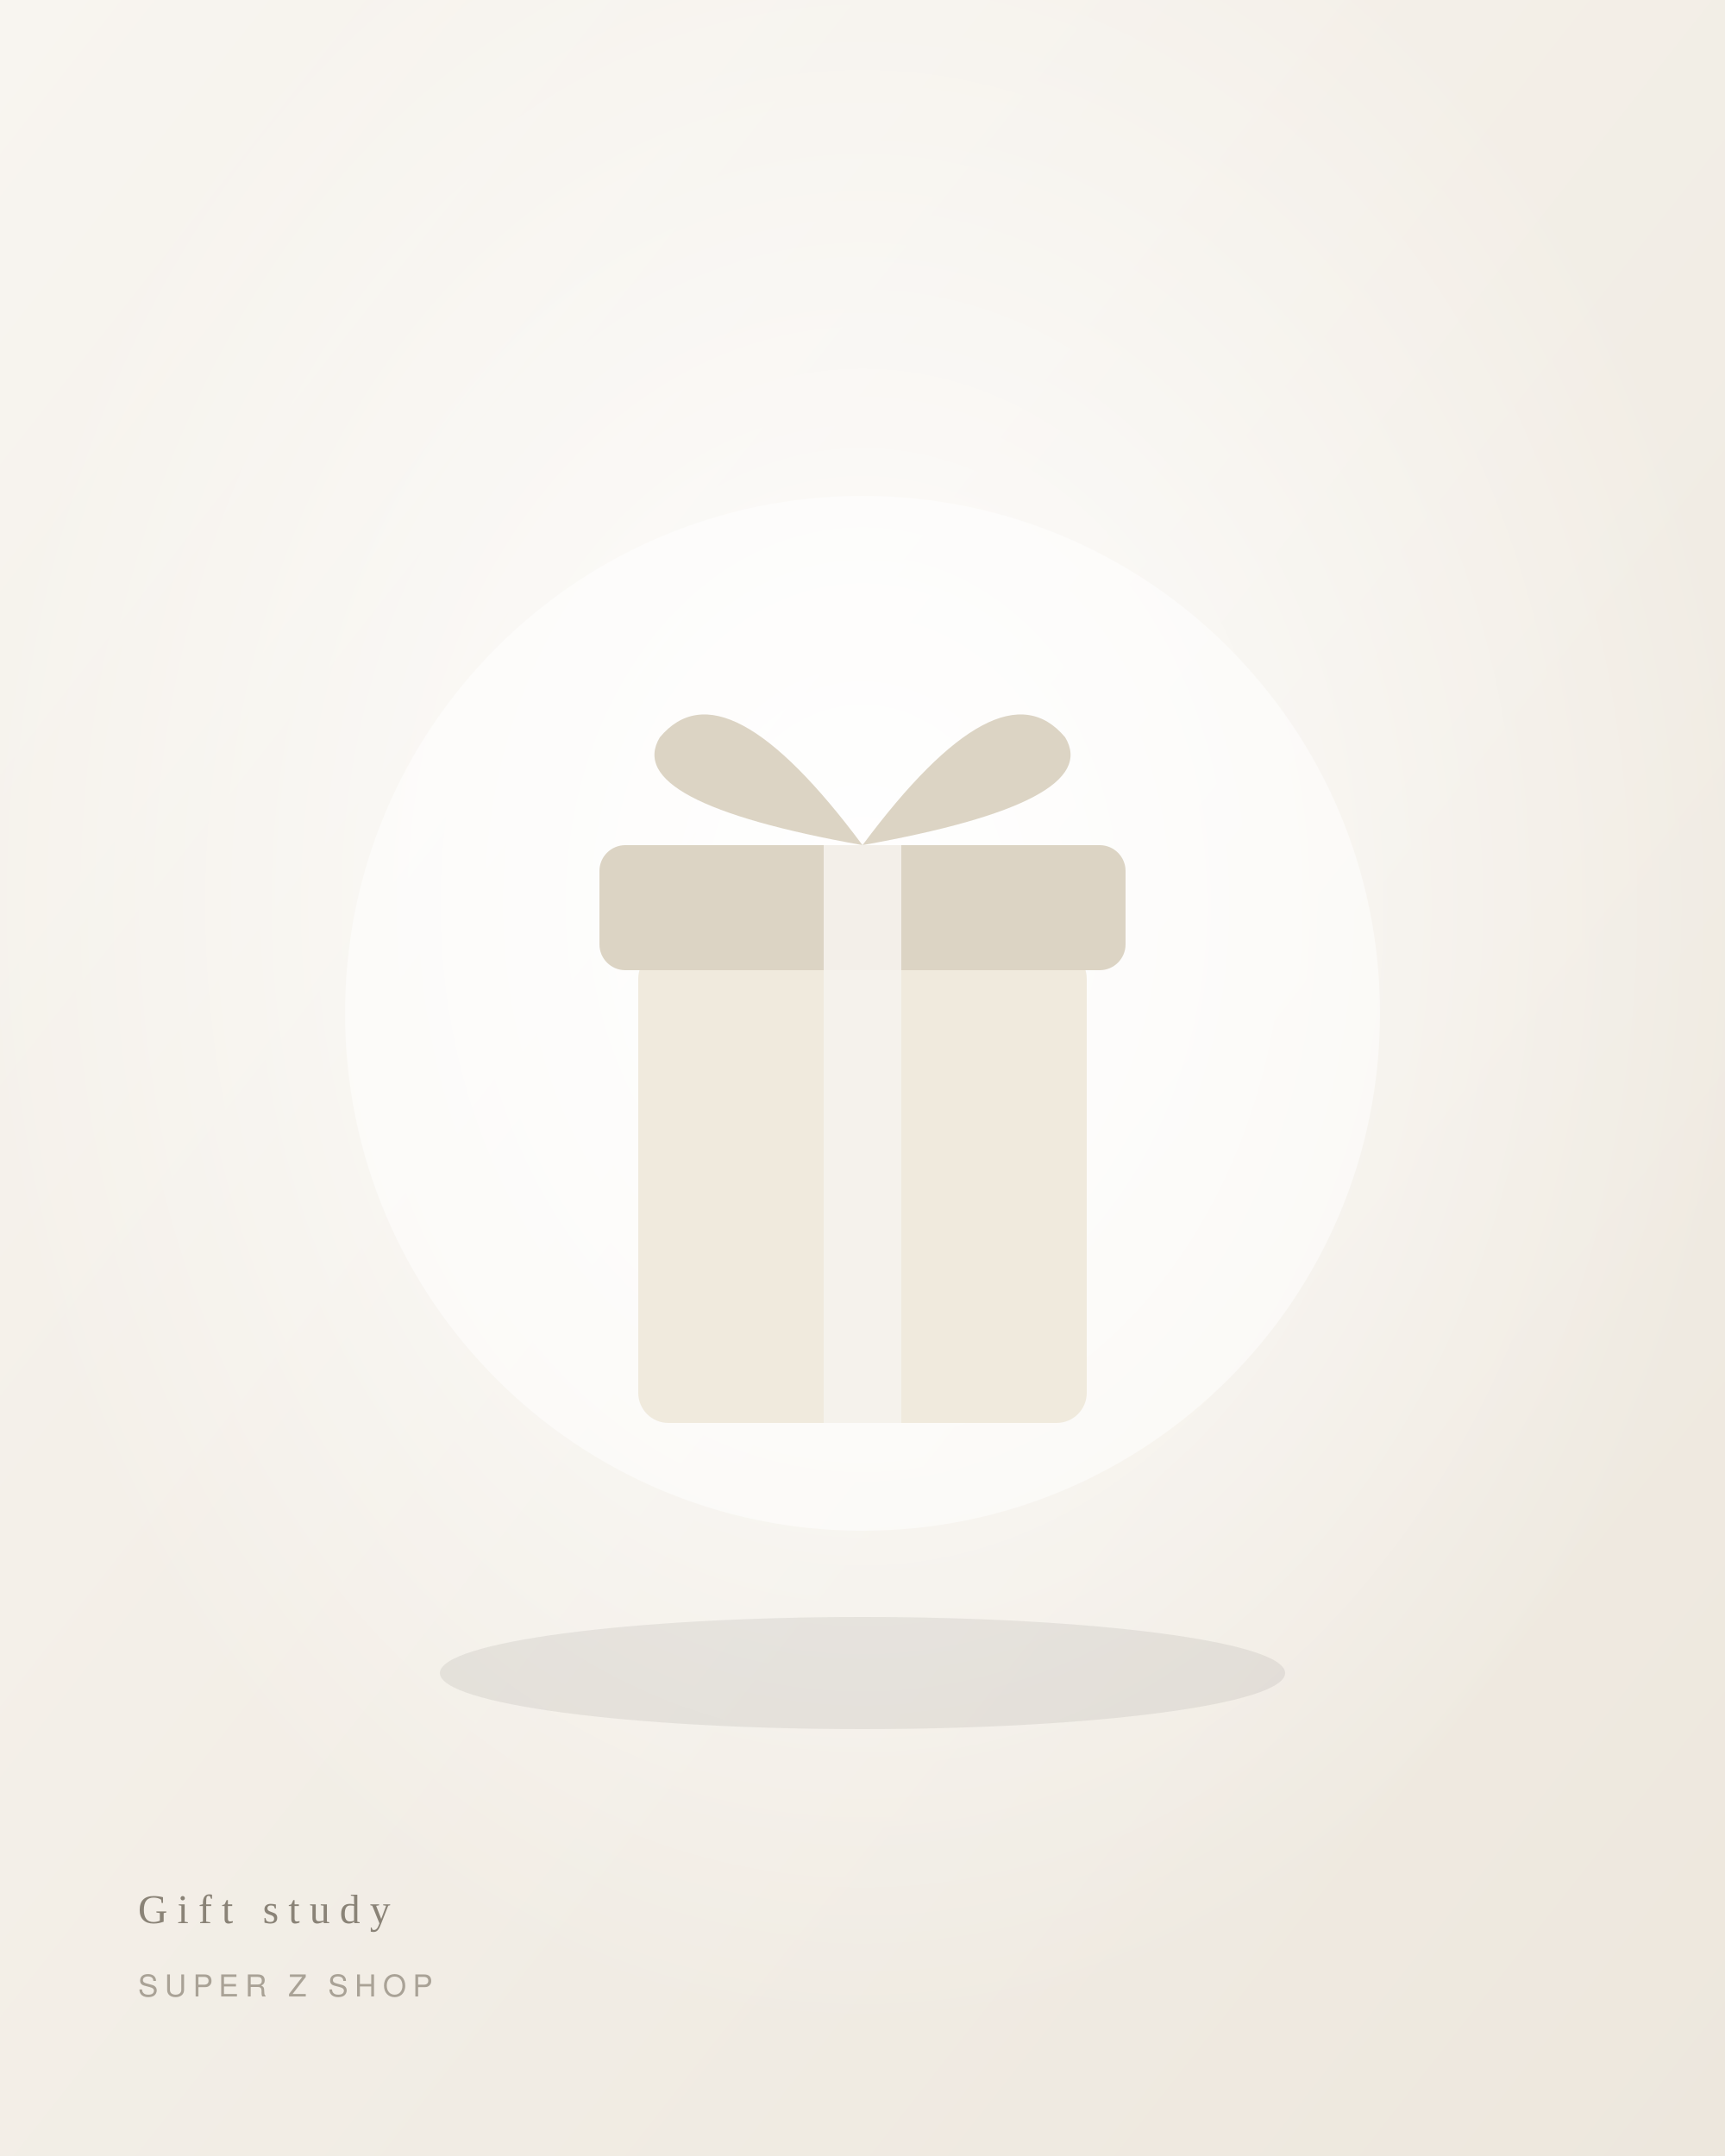
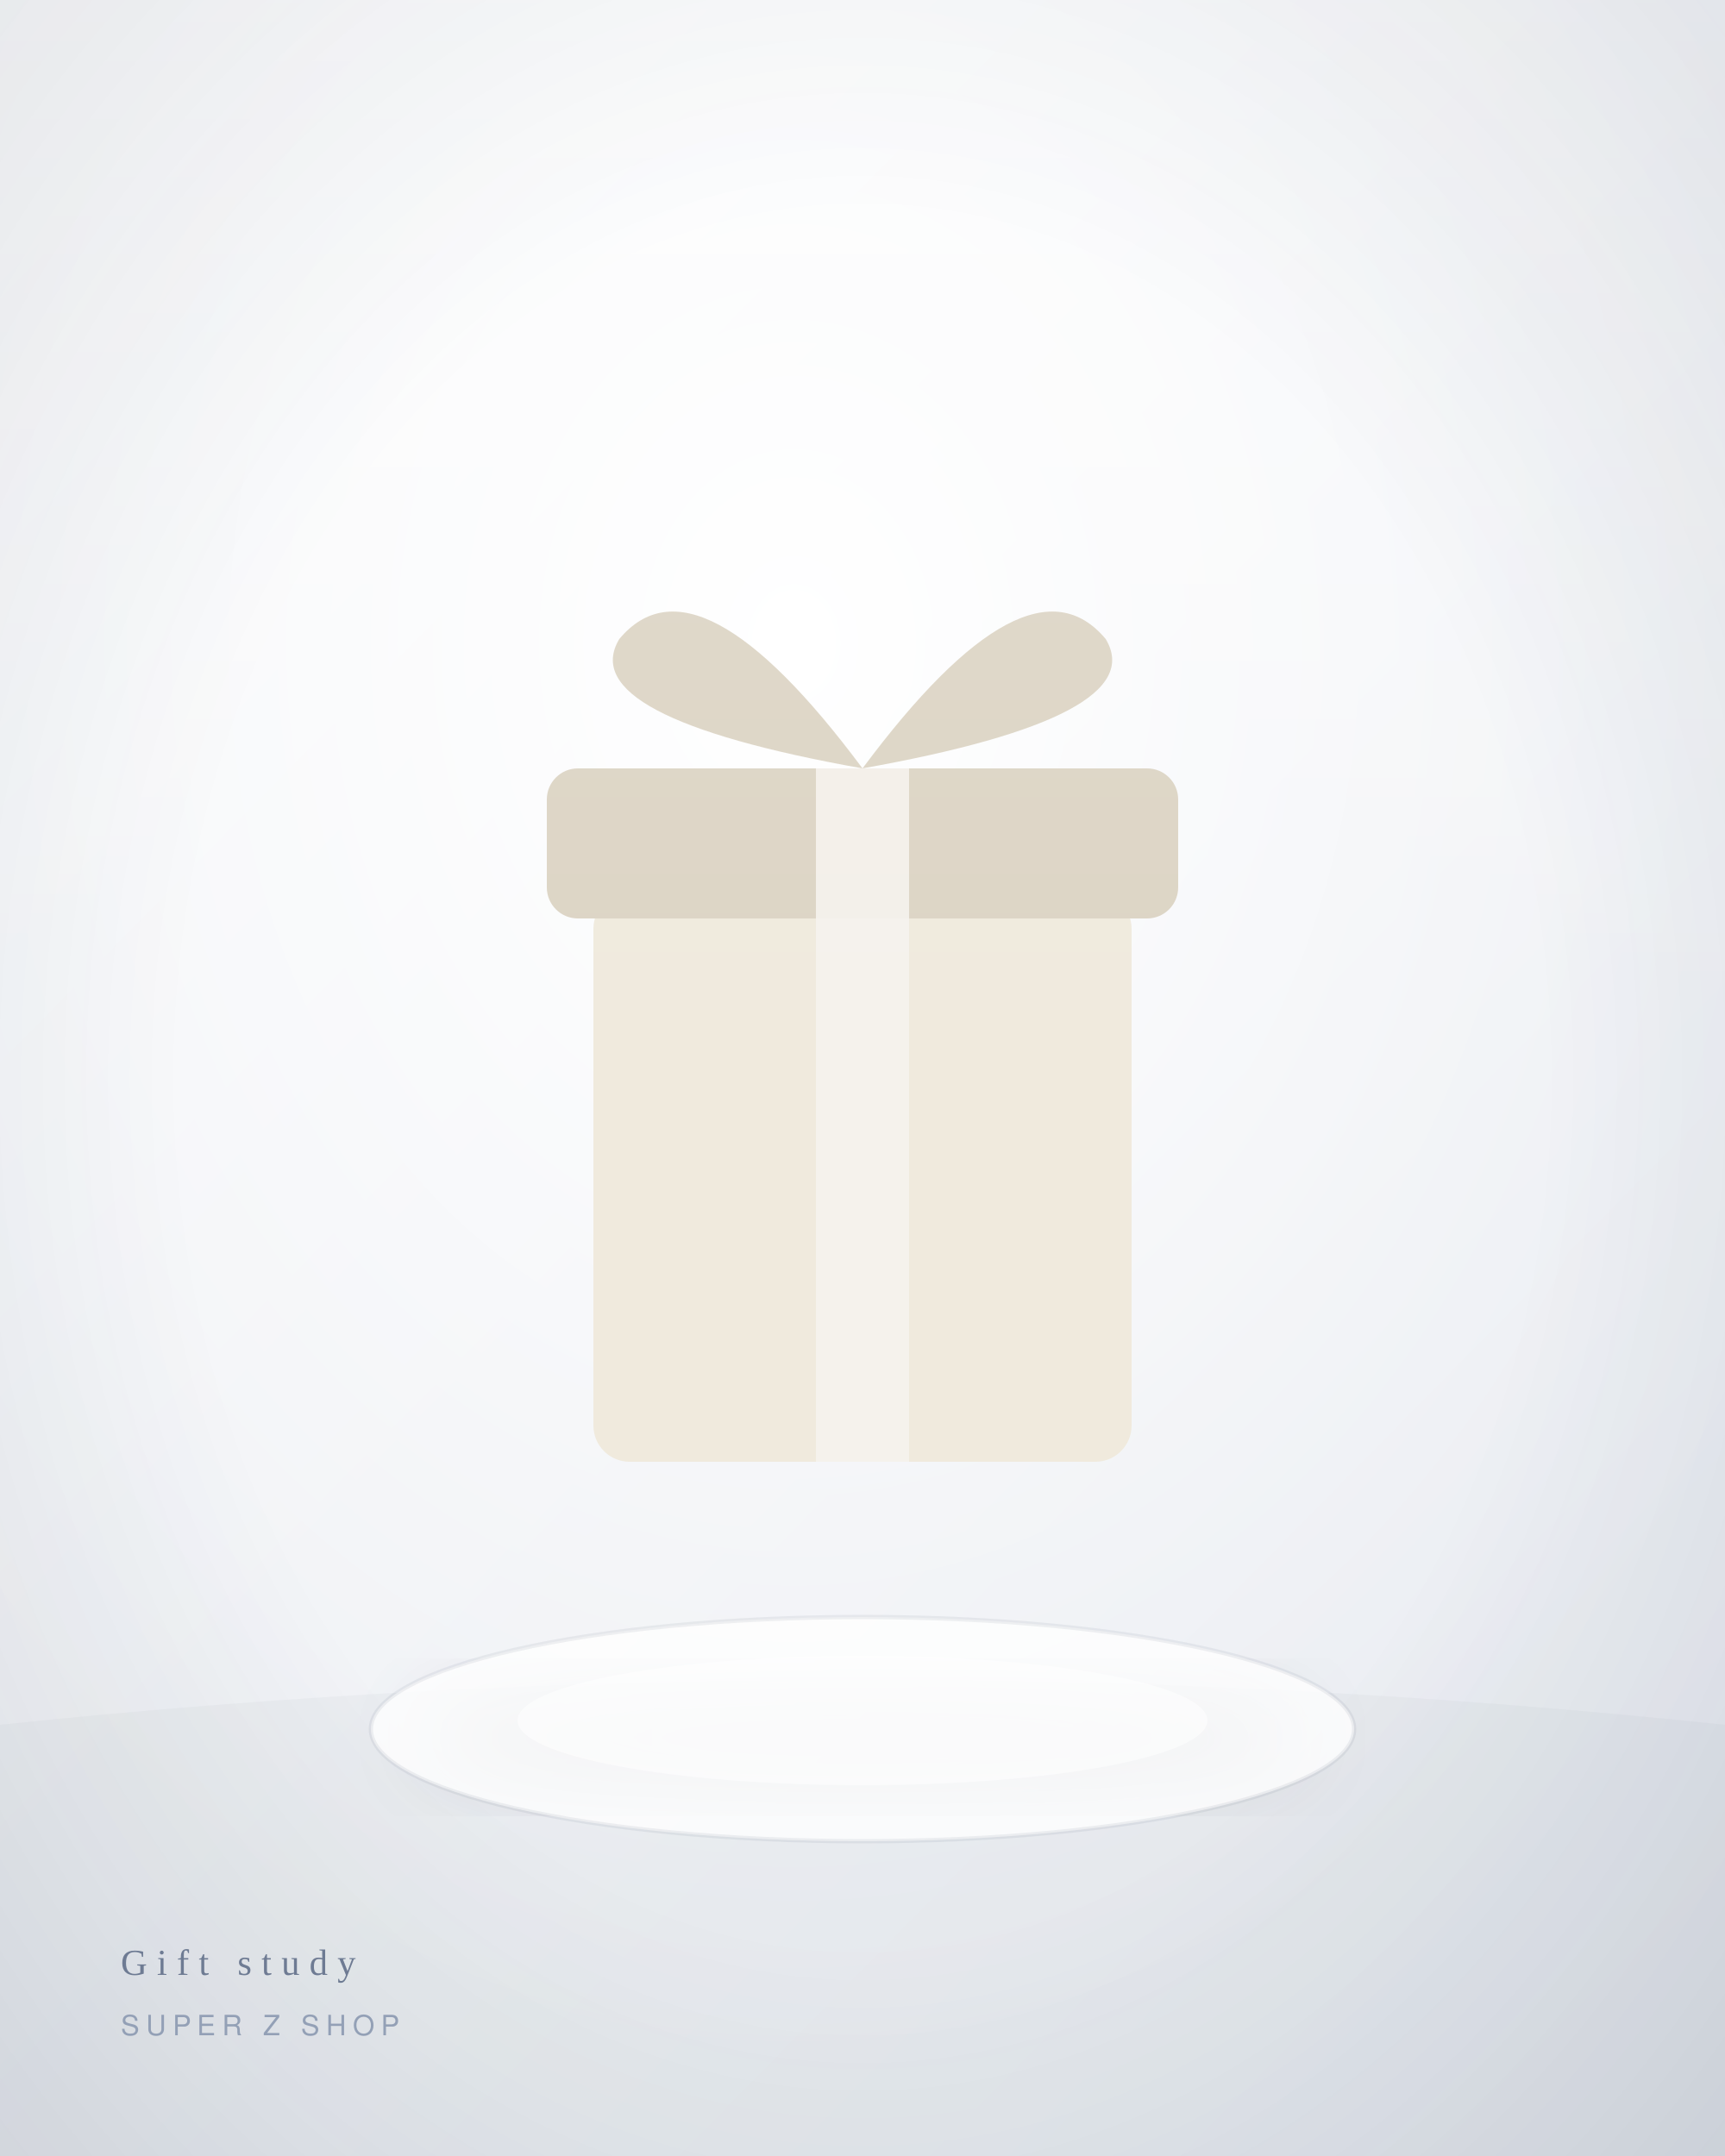
<svg xmlns="http://www.w3.org/2000/svg" viewBox="0 0 800 1000" width="800" height="1000" role="img" aria-label="Gift Mug with Coaster — studio illustration">
  <defs>
-     <linearGradient id="bg" x1="0" y1="0" x2="1" y2="1">
-       <stop offset="0" stop-color="#F8F5F0" />
-       <stop offset="1" stop-color="#EDE7DD" />
+     <linearGradient id="bg" x1="0.1" y1="0" x2="0.9" y2="1">
+       <stop offset="0" stop-color="#F7F8FA" />
+       <stop offset="1" stop-color="#E7EAF0" />
    </linearGradient>
-     <radialGradient id="glow" cx="50%" cy="42%" r="52%">
-       <stop offset="0" stop-color="#FFFFFF" stop-opacity=".95" />
+     <radialGradient id="spot" cx="46%" cy="30%" r="66%">
+       <stop offset="0" stop-color="#FFFFFF" stop-opacity="1" />
+       <stop offset="0.55" stop-color="#FFFFFF" stop-opacity=".45" />
      <stop offset="1" stop-color="#FFFFFF" stop-opacity="0" />
    </radialGradient>
+     <radialGradient id="vig" cx="50%" cy="50%" r="72%">
+       <stop offset="0.55" stop-color="#0B1B33" stop-opacity="0" />
+       <stop offset="1" stop-color="#0B1B33" stop-opacity=".10" />
+     </radialGradient>
+     <linearGradient id="sheen" x1="0" y1="0" x2="0" y2="1">
+       <stop offset="0" stop-color="#FFFFFF" stop-opacity=".22" />
+       <stop offset="0.5" stop-color="#FFFFFF" stop-opacity="0" />
+     </linearGradient>
+     <filter id="soft" x="-20%" y="-20%" width="140%" height="140%">
+       <feGaussianBlur stdDeviation="18" />
+     </filter>
  </defs>
  <rect width="800" height="1000" fill="url(#bg)" />
-   <rect width="800" height="1000" fill="url(#glow)" />
-   <circle cx="400" cy="470" r="240" fill="#FFFFFF" opacity=".5" />
-   <ellipse cx="400" cy="776" rx="196" ry="26" fill="#000000" opacity=".07" />
-   <g>
+   <rect width="800" height="1000" fill="url(#spot)" />
+   <rect width="800" height="1000" fill="url(#vig)" />
+   <path d="M0 800 Q400 758 800 800 L800 1000 L0 1000 Z" fill="#0B1B33" opacity=".03" />
+   <ellipse cx="400" cy="806" rx="204" ry="26" fill="#0B1B33" opacity=".18" filter="url(#soft)" />
+   <ellipse cx="400" cy="802" rx="228" ry="52" fill="#FFFFFF" opacity=".8" />
+   <ellipse cx="400" cy="802" rx="228" ry="52" fill="none" stroke="#0B1B33" stroke-opacity=".06" stroke-width="2" />
+   <ellipse cx="400" cy="798" rx="160" ry="30" fill="#FFFFFF" opacity=".55" />
+   <g transform="translate(400 486) scale(1.2) translate(-400 -500)">
    <rect x="296" y="440" width="208" height="220" rx="14" fill="#F0EADD" />
    <rect x="278" y="392" width="244" height="58" rx="12" fill="#DCD4C4" />
    <rect x="382" y="392" width="36" height="268" fill="#F6F3EE" opacity=".88" />
    <path d="M400 392 Q336 306 306 342 Q288 372 400 392" fill="#DCD4C4" />
    <path d="M400 392 Q464 306 494 342 Q512 372 400 392" fill="#DCD4C4" />
  </g>
-   <text x="64" y="892" font-family="Georgia, 'Times New Roman', serif" font-size="19" letter-spacing="4.5" fill="#8A8377">Gift study</text>
-   <text x="64" y="926" font-family="Helvetica, Arial, sans-serif" font-size="14" letter-spacing="3" fill="#A9A296">SUPER Z SHOP</text>
+   <rect width="800" height="1000" fill="url(#sheen)" />
+   <text x="56" y="916" font-family="Georgia, 'Times New Roman', serif" font-size="17" letter-spacing="4.5" fill="#6E7B93">Gift study</text>
+   <text x="56" y="944" font-family="Helvetica, Arial, sans-serif" font-size="13" letter-spacing="3" fill="#93A0B6">SUPER Z SHOP</text>
</svg>
